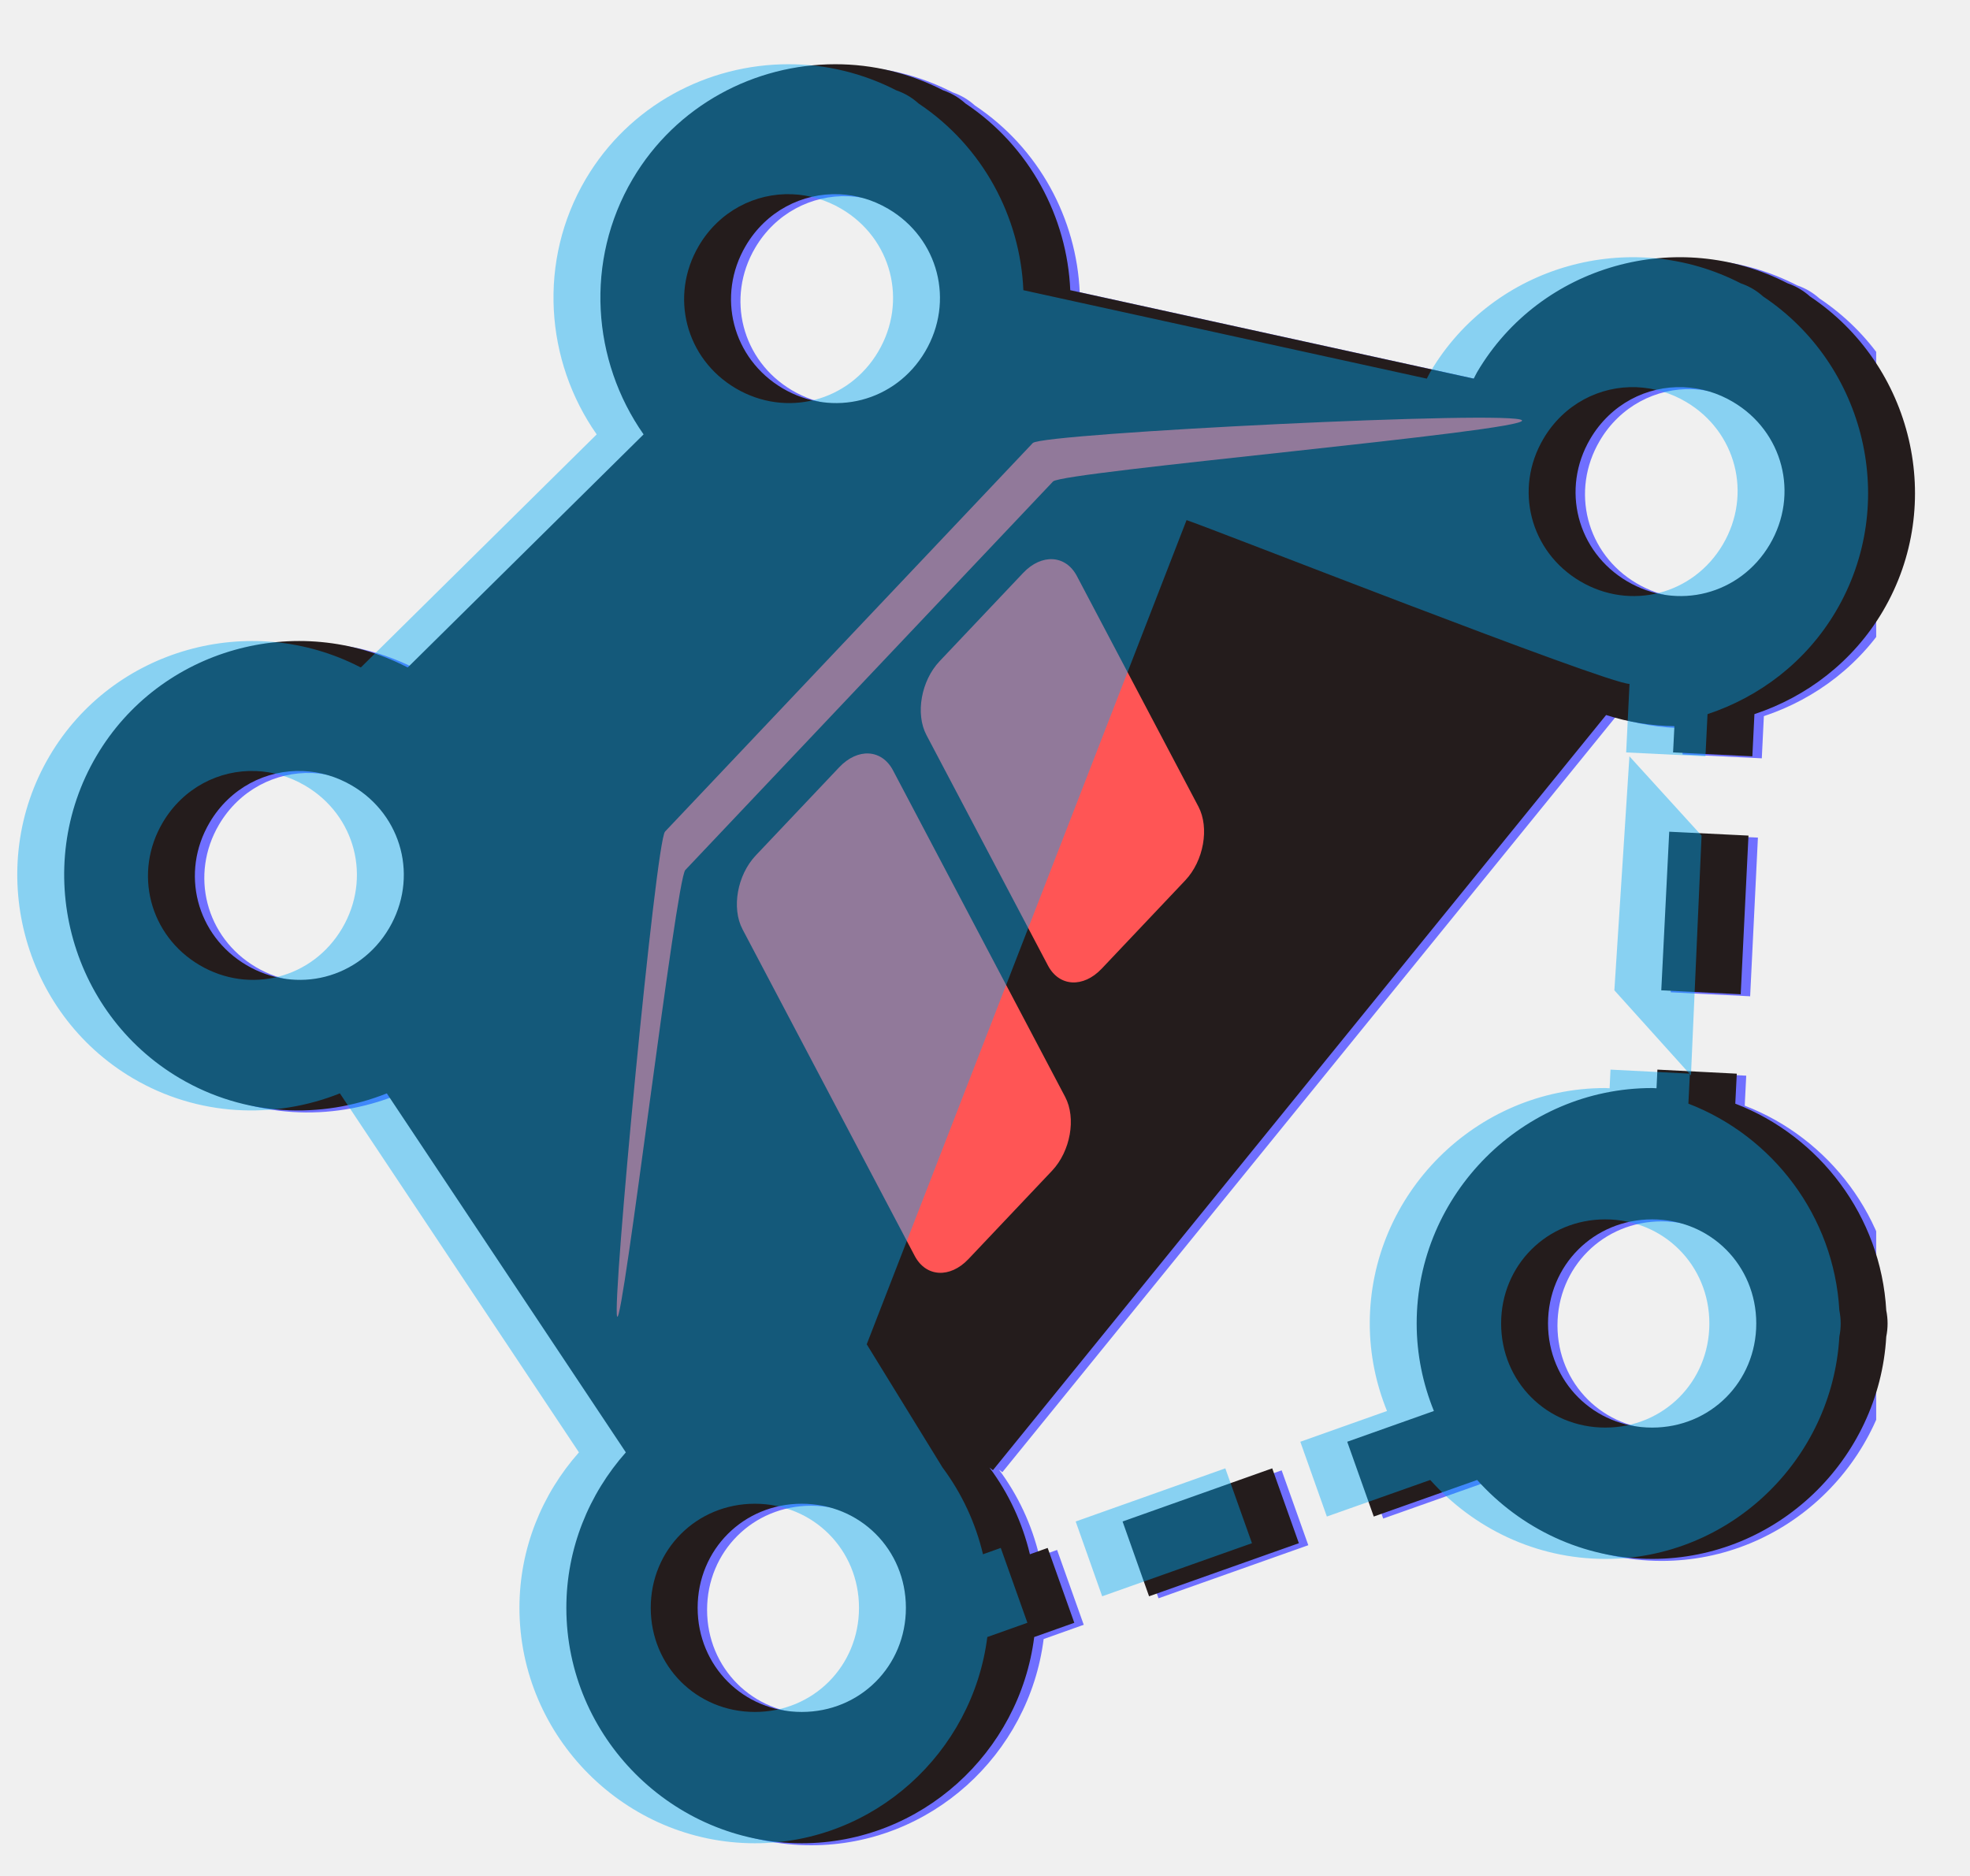
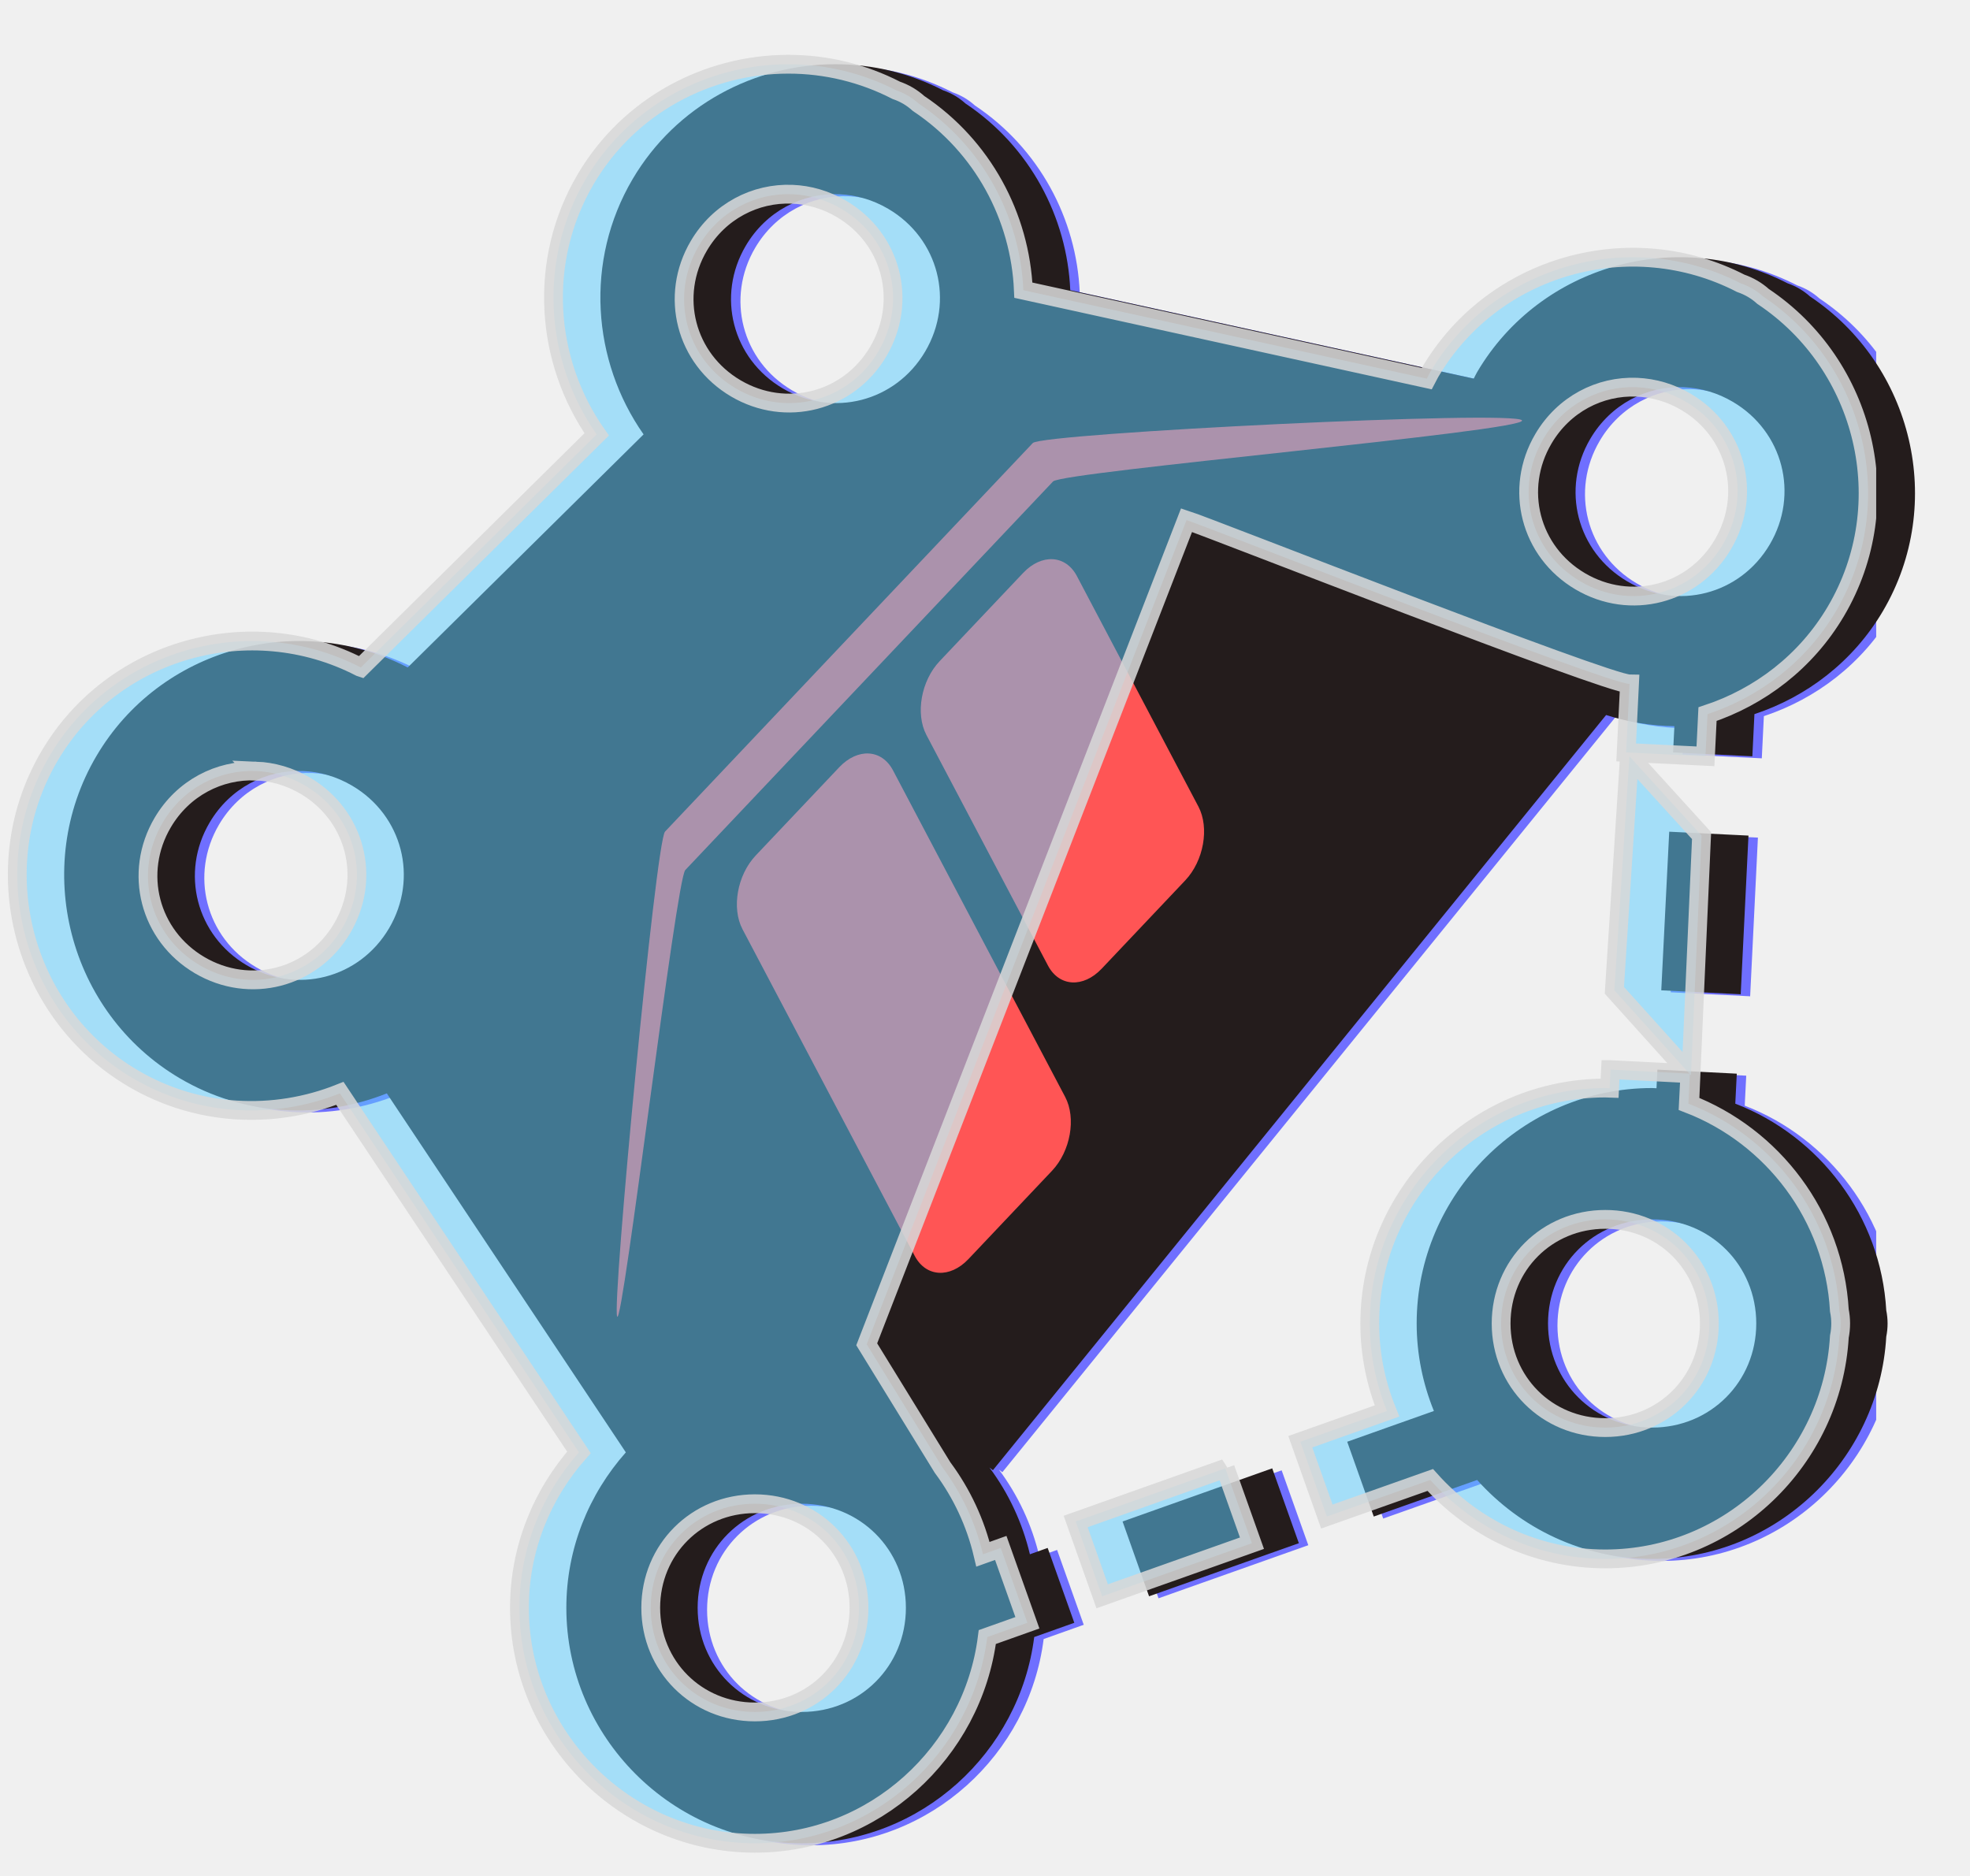
<svg xmlns="http://www.w3.org/2000/svg" viewBox="0 0 105 100" fill="none" role="img" width="105" height="100" version="1.1" id="svg1091" xml:space="preserve">
  <defs id="defs1095">
    <meshgradient id="meshgradient1607" gradientUnits="userSpaceOnUse" x="0.671" y="3.174">
      <meshrow id="meshrow1609">
        <meshpatch id="meshpatch1611">
          <stop path="c 33.049,0  66.098,0  99.147,0" style="stop-color:#ffffff;stop-opacity:1" id="stop1613" />
          <stop path="c 0,31.778  0,63.555  0,95.333" style="stop-color:#800080;stop-opacity:1" id="stop1615" />
          <stop path="c -33.049,0  -66.098,0  -99.147,0" style="stop-color:#ffffff;stop-opacity:1" id="stop1617" />
          <stop path="c 0,-31.778  0,-63.555  0,-95.333" style="stop-color:#800080;stop-opacity:1" id="stop1619" />
        </meshpatch>
      </meshrow>
    </meshgradient>
  </defs>
  <style id="style1073">.name-a { font: 4em "Fira Sans", sans-serif;      font-weight: 300;      fill: rgba(56, 144, 252, 0.879);      text-anchor: middle;      font-size: 4em; }
.name-b { font: 4em "Fira Sans", sans-serif;      font-weight: 300;      fill: #0ab0c6;      text-anchor: middle; }
.stone_een { fill: #d58307;        transform: rotate(-49deg); }
</style>
  <mask id="mask__ring" maskUnits="userSpaceOnUse" x="0" y="0" width="90" height="90">
    <rect width="90" height="90" rx="180" fill="#ffffff" id="rect1077" x="0" y="0" />
  </mask>
  <svg width="100" height="100" viewBox="0 0 100 100" aria-hidden="true" role="img" class="iconify iconify--gis" preserveAspectRatio="xMidYMid" version="1.1" id="svg1086" style="display:inline">
    <path d="m 45.023,3.531 c -4.29,0 -8.477,2.182 -10.8,6.12 -2.57,4.362 -2.164,9.697 0.583,13.612 l -12.567,12.42 a 3.5,3.5 0 0 0 -0.045,-0.015 c -5.843,-3.011 -13.169,-0.999 -16.546,4.73 -3.5,5.935 -1.5,13.686 4.435,17.186 3.463,2.042 7.543,2.2 11.037,0.806 l 12.74,19.137 c -1.964,2.217 -3.171,5.117 -3.171,8.287 0,6.89 5.659,12.55 12.548,12.55 6.358,0 11.61,-4.835 12.389,-10.993 l 2.137,-0.76 -1.42,-3.99 -0.947,0.338 a 12.608,12.608 0 0 0 -2.155,-4.623 l 0.184,0.142 32.683,-40.256 a 12.41,12.41 0 0 0 3.64,0.594 l -0.071,1.4 4.226,0.207 0.11,-2.248 c 2.779,-0.922 5.254,-2.789 6.845,-5.488 3.38,-5.733 1.591,-13.125 -3.882,-16.777 a 3.5,3.5 0 0 0 -0.555,-0.408 3.5,3.5 0 0 0 -0.639,-0.293 c -5.843,-3.011 -13.169,-0.999 -16.547,4.73 -0.068,0.115 -0.12,0.235 -0.183,0.352 l -21.504,-4.715 c -0.168,-3.901 -2.153,-7.663 -5.586,-9.953 a 3.5,3.5 0 0 0 -0.553,-0.409 3.5,3.5 0 0 0 -0.638,-0.293 12.526,12.526 0 0 0 -5.748,-1.39 z m 0.2,6.93 c 0.894,0.035 1.795,0.29 2.632,0.783 2.676,1.578 3.538,4.925 1.96,7.601 -1.577,2.676 -4.923,3.54 -7.6,1.961 -2.675,-1.578 -3.54,-4.923 -1.962,-7.6 1.085,-1.84 3.006,-2.823 4.97,-2.745 z m 45.013,10.286 a 5.6,5.6 0 0 1 2.631,0.783 c 2.676,1.578 3.541,4.925 1.963,7.601 -1.578,2.677 -4.925,3.541 -7.601,1.963 -2.677,-1.578 -3.54,-4.925 -1.961,-7.601 1.084,-1.84 3.004,-2.824 4.968,-2.746 z m -73.591,20.46 c 0.893,0.036 1.795,0.29 2.631,0.784 2.677,1.578 3.541,4.923 1.963,7.6 -1.578,2.675 -4.923,3.54 -7.6,1.962 -2.675,-1.578 -3.54,-4.925 -1.962,-7.601 1.085,-1.84 3.004,-2.822 4.969,-2.744 z m 72.827,3.235 -0.424,8.455 4.234,0.211 0.414,-8.459 z m -0.63,12.682 -0.048,0.994 c -0.078,-0.002 -0.154,-0.012 -0.232,-0.012 -6.89,0 -12.551,5.66 -12.551,12.549 0,1.647 0.331,3.22 0.918,4.666 l -4.62,1.64 1.415,3.987 5.51,-1.95 c 2.304,2.572 5.634,4.208 9.328,4.208 6.65,0 12.103,-5.288 12.478,-11.85 a 3.5,3.5 0 0 0 0.07,-0.701 3.5,3.5 0 0 0 -0.07,-0.694 c -0.284,-5.024 -3.55,-9.292 -8.047,-11.023 l 0.08,-1.598 -4.23,-0.216 z m -0.279,7.983 c 3.106,0 5.548,2.442 5.548,5.549 0,3.106 -2.442,5.55 -5.548,5.55 -3.107,0 -5.551,-2.444 -5.551,-5.55 0,-3.107 2.444,-5.549 5.55,-5.549 z m -20.25,13.271 -7.977,2.834 1.412,3.987 7.984,-2.83 -1.42,-3.99 z m -25.077,1.887 c 3.107,0 5.551,2.442 5.551,5.549 0,3.107 -2.444,5.55 -5.55,5.55 -3.107,0 -5.55,-2.443 -5.55,-5.55 0,-3.107 2.443,-5.549 5.55,-5.549 z" fill="#272626" fill-rule="evenodd" id="path1084" style="display:inline;fill:#6f6fff;fill-opacity:1" />
  </svg>
  <svg width="105" height="100" viewBox="0 0 100 100" aria-hidden="true" role="img" class="iconify iconify--gis" preserveAspectRatio="xMidYMid" version="1.1" id="svg1082" style="display:inline">
    <path d="m 42.02,3.424 c -4.29,0 -8.477,2.182 -10.8,6.12 -2.57,4.362 -2.164,9.697 0.583,13.612 L 19.236,35.576 A 3.5,3.5 0 0 0 19.191,35.561 C 13.348,32.55 6.022,34.562 2.645,40.291 c -3.5,5.935 -1.5,13.686 4.435,17.186 3.463,2.042 7.543,2.2 11.037,0.806 l 12.74,19.137 c -1.964,2.217 -3.171,5.117 -3.171,8.287 0,6.89 5.659,12.55 12.548,12.55 6.358,0 11.61,-4.835 12.389,-10.993 l 2.137,-0.76 -1.42,-3.99 -0.947,0.338 a 12.608,12.608 0 0 0 -2.155,-4.623 l 0.184,0.142 32.683,-40.256 a 12.41,12.41 0 0 0 3.64,0.594 l -0.071,1.4 4.226,0.207 0.11,-2.248 c 2.779,-0.922 5.254,-2.789 6.845,-5.488 3.38,-5.733 1.591,-13.125 -3.882,-16.777 a 3.5,3.5 0 0 0 -0.555,-0.408 3.5,3.5 0 0 0 -0.639,-0.293 c -5.843,-3.011 -13.169,-0.999 -16.547,4.73 -0.068,0.115 -0.12,0.235 -0.183,0.352 L 54.545,15.469 C 54.377,11.568 52.392,7.806 48.959,5.516 A 3.5,3.5 0 0 0 48.406,5.107 3.5,3.5 0 0 0 47.768,4.814 12.526,12.526 0 0 0 42.02,3.424 Z m 0.2,6.93 c 0.894,0.035 1.795,0.29 2.632,0.783 2.676,1.578 3.538,4.925 1.96,7.601 -1.577,2.676 -4.923,3.54 -7.6,1.961 -2.675,-1.578 -3.54,-4.923 -1.962,-7.6 1.085,-1.84 3.006,-2.823 4.97,-2.745 z M 87.233,20.64 a 5.6,5.6 0 0 1 2.631,0.783 c 2.676,1.578 3.541,4.925 1.963,7.601 -1.578,2.677 -4.925,3.541 -7.601,1.963 -2.677,-1.578 -3.54,-4.925 -1.961,-7.601 1.084,-1.84 3.004,-2.824 4.968,-2.746 z M 13.642,41.1 c 0.893,0.036 1.795,0.29 2.631,0.784 2.677,1.578 3.541,4.923 1.963,7.6 -1.578,2.675 -4.923,3.54 -7.6,1.962 -2.675,-1.578 -3.54,-4.925 -1.962,-7.601 1.085,-1.84 3.004,-2.822 4.969,-2.744 z m 72.827,3.235 -0.424,8.455 4.234,0.211 0.414,-8.459 z m -0.63,12.682 -0.048,0.994 c -0.078,-0.002 -0.154,-0.012 -0.232,-0.012 -6.89,0 -12.551,5.66 -12.551,12.549 0,1.647 0.331,3.22 0.918,4.666 l -4.62,1.64 1.415,3.987 5.51,-1.95 c 2.304,2.572 5.634,4.208 9.328,4.208 6.65,0 12.103,-5.288 12.478,-11.85 a 3.5,3.5 0 0 0 0.07,-0.701 3.5,3.5 0 0 0 -0.07,-0.694 C 97.753,64.83 94.487,60.562 89.99,58.831 l 0.08,-1.598 -4.23,-0.216 z M 85.56,65 c 3.106,0 5.548,2.442 5.548,5.549 0,3.106 -2.442,5.55 -5.548,5.55 -3.107,0 -5.551,-2.444 -5.551,-5.55 0,-3.107 2.444,-5.549 5.55,-5.549 z m -20.25,13.271 -7.977,2.834 1.412,3.987 7.984,-2.83 -1.42,-3.99 z m -25.077,1.887 c 3.107,0 5.551,2.442 5.551,5.549 0,3.107 -2.444,5.55 -5.55,5.55 -3.107,0 -5.55,-2.443 -5.55,-5.55 0,-3.107 2.443,-5.549 5.55,-5.549 z" fill="#d58307" fill-rule="evenodd" id="path1080" style="display:inline;fill:#241c1c" />
  </svg>
  <g id="layer1" style="display:inline">
    <g style="fill:#ff5555" id="g4345" transform="matrix(0.06749587,0.1280481,-0.1113746,0.1176951,57.34258,14.81166)">
      <path d="m 47.994,39.995 v 176 c 0,4.418 104.568,93.286 100.15,93.286 -4.418,0 -116.15,-88.868 -116.15,-93.286 v -176 c 0,-4.418 127.74,-154.032 132.158,-154.032 4.418,0 -116.158,149.614 -116.158,154.032 z M 80,120 h 96 c 8.832,-0.01 15.99,-7.168 16,-16 V 64 C 191.99,55.168 184.832,48.01 176,48 H 80 c -8.832,0.01 -15.99,7.168 -16,16 v 40 c 0.01,8.832 7.168,15.99 16,16 z m 136,16 H 80 c -8.832,0.01 -15.99,7.168 -16,16 v 40 c 0.01,8.832 7.168,15.99 16,16 h 136 c 8.832,-0.01 15.99,-7.168 16,-16 v -40 c -0.01,-8.832 -7.168,-15.99 -16,-16 z" id="path4337" style="fill:#ff5555" />
    </g>
  </g>
-   <svg width="100" height="100" viewBox="0 0 100 100" aria-hidden="true" role="img" class="iconify iconify--gis" preserveAspectRatio="xMidYMid" version="1.1" id="svg1620" style="display:inline">
-     <path d="m 42.02,3.424 c -4.29,0 -8.477,2.182 -10.8,6.12 -2.57,4.362 -2.164,9.697 0.583,13.612 L 19.236,35.576 C 19.221,35.571 19.206,35.566 19.191,35.561 13.348,32.55 6.022,34.562 2.645,40.291 c -3.5,5.935 -1.5,13.686 4.435,17.186 3.463,2.042 7.543,2.2 11.037,0.806 l 12.74,19.137 c -1.964,2.217 -3.171,5.117 -3.171,8.287 0,6.89 5.659,12.55 12.548,12.55 6.358,0 11.61,-4.835 12.389,-10.993 l 2.137,-0.76 -1.42,-3.99 -0.947,0.338 C 51.997,81.18 51.264,79.607 50.238,78.229 L 46.196,71.659 63.243,27.725 c 1.177,0.378 22.373,8.716 23.609,8.732 L 86.674,40.109 90.9,40.316 91.01,38.068 c 2.779,-0.922 5.254,-2.789 6.845,-5.488 3.38,-5.733 1.591,-13.125 -3.882,-16.777 -0.171,-0.154 -0.357,-0.291 -0.555,-0.408 -0.203,-0.119 -0.417,-0.217 -0.639,-0.293 -5.843,-3.011 -13.169,-0.999 -16.547,4.73 -0.068,0.115 -0.12,0.235 -0.183,0.352 L 54.545,15.469 C 54.377,11.568 52.392,7.806 48.959,5.516 48.789,5.362 48.603,5.225 48.406,5.107 48.204,4.988 47.99,4.89 47.768,4.814 45.99,3.899 44.019,3.422 42.02,3.424 Z m 0.2,6.93 c 0.894,0.035 1.795,0.29 2.632,0.783 2.676,1.578 3.538,4.925 1.96,7.601 -1.577,2.676 -4.923,3.54 -7.6,1.961 -2.675,-1.578 -3.54,-4.923 -1.962,-7.6 1.085,-1.84 3.006,-2.823 4.97,-2.745 z M 87.233,20.64 c 0.928,0.039 1.833,0.308 2.631,0.783 2.676,1.578 3.541,4.925 1.963,7.601 -1.578,2.677 -4.925,3.541 -7.601,1.963 -2.677,-1.578 -3.54,-4.925 -1.961,-7.601 1.084,-1.84 3.004,-2.824 4.968,-2.746 z M 13.642,41.1 c 0.893,0.036 1.795,0.29 2.631,0.784 2.677,1.578 3.541,4.923 1.963,7.6 -1.578,2.675 -4.923,3.54 -7.6,1.962 -2.675,-1.578 -3.54,-4.925 -1.962,-7.601 1.085,-1.84 3.004,-2.822 4.969,-2.744 z M 86.848,40.316 86.045,52.79 90.127,57.323 90.693,44.542 Z M 85.839,57.017 85.791,58.011 c -0.078,-0.002 -0.154,-0.012 -0.232,-0.012 -6.89,0 -12.551,5.66 -12.551,12.549 0,1.647 0.331,3.22 0.918,4.666 l -4.62,1.64 1.415,3.987 5.51,-1.95 c 2.304,2.572 5.634,4.208 9.328,4.208 6.65,0 12.103,-5.288 12.478,-11.85 0.047,-0.231 0.07,-0.466 0.07,-0.701 -1.66e-4,-0.233 -0.024,-0.466 -0.07,-0.694 -0.284,-5.024 -3.55,-9.292 -8.047,-11.023 l 0.08,-1.598 -4.23,-0.216 z M 85.56,65 c 3.106,0 5.548,2.442 5.548,5.549 0,3.106 -2.442,5.55 -5.548,5.55 -3.107,0 -5.551,-2.444 -5.551,-5.55 0,-3.107 2.444,-5.549 5.55,-5.549 z m -20.25,13.271 -7.977,2.834 1.412,3.987 7.984,-2.83 -1.42,-3.99 z m -25.077,1.887 c 3.107,0 5.551,2.442 5.551,5.549 0,3.107 -2.444,5.55 -5.55,5.55 -3.107,0 -5.55,-2.443 -5.55,-5.55 0,-3.107 2.443,-5.549 5.55,-5.549 z" fill="#272626" fill-rule="evenodd" id="path1618" style="display:inline;fill:#00aaf5;fill-opacity:0.431" />
+   <svg width="100" height="100" viewBox="0 0 100 100" aria-hidden="true" role="img" class="iconify iconify--gis" preserveAspectRatio="xMidYMid" version="1.1" id="svg1620" style="display:inline;stroke:#d8d8d8;stroke-opacity:0.868">
+     <path d="m 42.02,3.424 c -4.29,0 -8.477,2.182 -10.8,6.12 -2.57,4.362 -2.164,9.697 0.583,13.612 L 19.236,35.576 C 19.221,35.571 19.206,35.566 19.191,35.561 13.348,32.55 6.022,34.562 2.645,40.291 c -3.5,5.935 -1.5,13.686 4.435,17.186 3.463,2.042 7.543,2.2 11.037,0.806 l 12.74,19.137 c -1.964,2.217 -3.171,5.117 -3.171,8.287 0,6.89 5.659,12.55 12.548,12.55 6.358,0 11.61,-4.835 12.389,-10.993 l 2.137,-0.76 -1.42,-3.99 -0.947,0.338 C 51.997,81.18 51.264,79.607 50.238,78.229 L 46.196,71.659 63.243,27.725 c 1.177,0.378 22.373,8.716 23.609,8.732 L 86.674,40.109 90.9,40.316 91.01,38.068 c 2.779,-0.922 5.254,-2.789 6.845,-5.488 3.38,-5.733 1.591,-13.125 -3.882,-16.777 -0.171,-0.154 -0.357,-0.291 -0.555,-0.408 -0.203,-0.119 -0.417,-0.217 -0.639,-0.293 -5.843,-3.011 -13.169,-0.999 -16.547,4.73 -0.068,0.115 -0.12,0.235 -0.183,0.352 L 54.545,15.469 C 54.377,11.568 52.392,7.806 48.959,5.516 48.789,5.362 48.603,5.225 48.406,5.107 48.204,4.988 47.99,4.89 47.768,4.814 45.99,3.899 44.019,3.422 42.02,3.424 Z m 0.2,6.93 c 0.894,0.035 1.795,0.29 2.632,0.783 2.676,1.578 3.538,4.925 1.96,7.601 -1.577,2.676 -4.923,3.54 -7.6,1.961 -2.675,-1.578 -3.54,-4.923 -1.962,-7.6 1.085,-1.84 3.006,-2.823 4.97,-2.745 z M 87.233,20.64 c 0.928,0.039 1.833,0.308 2.631,0.783 2.676,1.578 3.541,4.925 1.963,7.601 -1.578,2.677 -4.925,3.541 -7.601,1.963 -2.677,-1.578 -3.54,-4.925 -1.961,-7.601 1.084,-1.84 3.004,-2.824 4.968,-2.746 z M 13.642,41.1 c 0.893,0.036 1.795,0.29 2.631,0.784 2.677,1.578 3.541,4.923 1.963,7.6 -1.578,2.675 -4.923,3.54 -7.6,1.962 -2.675,-1.578 -3.54,-4.925 -1.962,-7.601 1.085,-1.84 3.004,-2.822 4.969,-2.744 z M 86.848,40.316 86.045,52.79 90.127,57.323 90.693,44.542 Z M 85.839,57.017 85.791,58.011 c -0.078,-0.002 -0.154,-0.012 -0.232,-0.012 -6.89,0 -12.551,5.66 -12.551,12.549 0,1.647 0.331,3.22 0.918,4.666 l -4.62,1.64 1.415,3.987 5.51,-1.95 c 2.304,2.572 5.634,4.208 9.328,4.208 6.65,0 12.103,-5.288 12.478,-11.85 0.047,-0.231 0.07,-0.466 0.07,-0.701 -1.66e-4,-0.233 -0.024,-0.466 -0.07,-0.694 -0.284,-5.024 -3.55,-9.292 -8.047,-11.023 l 0.08,-1.598 -4.23,-0.216 z M 85.56,65 c 3.106,0 5.548,2.442 5.548,5.549 0,3.106 -2.442,5.55 -5.548,5.55 -3.107,0 -5.551,-2.444 -5.551,-5.55 0,-3.107 2.444,-5.549 5.55,-5.549 z m -20.25,13.271 -7.977,2.834 1.412,3.987 7.984,-2.83 -1.42,-3.99 z m -25.077,1.887 c 3.107,0 5.551,2.442 5.551,5.549 0,3.107 -2.444,5.55 -5.55,5.55 -3.107,0 -5.55,-2.443 -5.55,-5.55 0,-3.107 2.443,-5.549 5.55,-5.549 z" fill="#272626" fill-rule="evenodd" id="path1618" style="display:inline;fill:#5dcdff;fill-opacity:0.514;stroke-width:1.002;stroke-dasharray:none;stroke:#d8d8d8;stroke-opacity:0.868" />
  </svg>
  <svg width="100" height="100" viewBox="0 0 100 100" aria-hidden="true" role="img" class="iconify iconify--gis" preserveAspectRatio="xMidYMid" version="1.1" id="svg187" style="display:inline">
    <path d="m 42.02,3.424 c -4.29,0 -8.477,2.182 -10.8,6.12 -2.57,4.362 -2.164,9.697 0.583,13.612 L 19.236,35.576 C 19.221,35.571 19.206,35.566 19.191,35.561 13.348,32.55 6.022,34.562 2.645,40.291 c -3.5,5.935 -1.5,13.686 4.435,17.186 3.463,2.042 7.543,2.2 11.037,0.806 l 12.74,19.137 c -1.964,2.217 -3.171,5.117 -3.171,8.287 0,6.89 5.659,12.55 12.548,12.55 6.358,0 11.61,-4.835 12.389,-10.993 l 2.137,-0.76 -1.42,-3.99 -0.947,0.338 C 51.997,81.18 51.264,79.607 50.238,78.229 L 46.196,71.659 63.243,27.725 c 1.177,0.378 22.373,8.716 23.609,8.732 L 86.674,40.109 90.9,40.316 91.01,38.068 c 2.779,-0.922 5.254,-2.789 6.845,-5.488 3.38,-5.733 1.591,-13.125 -3.882,-16.777 -0.171,-0.154 -0.357,-0.291 -0.555,-0.408 -0.203,-0.119 -0.417,-0.217 -0.639,-0.293 -5.843,-3.011 -13.169,-0.999 -16.547,4.73 -0.068,0.115 -0.12,0.235 -0.183,0.352 L 54.545,15.469 C 54.377,11.568 52.392,7.806 48.959,5.516 48.789,5.362 48.603,5.225 48.406,5.107 48.204,4.988 47.99,4.89 47.768,4.814 45.99,3.899 44.019,3.422 42.02,3.424 Z m 0.2,6.93 c 0.894,0.035 1.795,0.29 2.632,0.783 2.676,1.578 3.538,4.925 1.96,7.601 -1.577,2.676 -4.923,3.54 -7.6,1.961 -2.675,-1.578 -3.54,-4.923 -1.962,-7.6 1.085,-1.84 3.006,-2.823 4.97,-2.745 z M 87.233,20.64 c 0.928,0.039 1.833,0.308 2.631,0.783 2.676,1.578 3.541,4.925 1.963,7.601 -1.578,2.677 -4.925,3.541 -7.601,1.963 -2.677,-1.578 -3.54,-4.925 -1.961,-7.601 1.084,-1.84 3.004,-2.824 4.968,-2.746 z M 13.642,41.1 c 0.893,0.036 1.795,0.29 2.631,0.784 2.677,1.578 3.541,4.923 1.963,7.6 -1.578,2.675 -4.923,3.54 -7.6,1.962 -2.675,-1.578 -3.54,-4.925 -1.962,-7.601 1.085,-1.84 3.004,-2.822 4.969,-2.744 z M 86.848,40.316 86.045,52.79 90.127,57.323 90.693,44.542 Z M 85.839,57.017 85.791,58.011 c -0.078,-0.002 -0.154,-0.012 -0.232,-0.012 -6.89,0 -12.551,5.66 -12.551,12.549 0,1.647 0.331,3.22 0.918,4.666 l -4.62,1.64 1.415,3.987 5.51,-1.95 c 2.304,2.572 5.634,4.208 9.328,4.208 6.65,0 12.103,-5.288 12.478,-11.85 0.047,-0.231 0.07,-0.466 0.07,-0.701 -1.66e-4,-0.233 -0.024,-0.466 -0.07,-0.694 -0.284,-5.024 -3.55,-9.292 -8.047,-11.023 l 0.08,-1.598 -4.23,-0.216 z M 85.56,65 c 3.106,0 5.548,2.442 5.548,5.549 0,3.106 -2.442,5.55 -5.548,5.55 -3.107,0 -5.551,-2.444 -5.551,-5.55 0,-3.107 2.444,-5.549 5.55,-5.549 z m -20.25,13.271 -7.977,2.834 1.412,3.987 7.984,-2.83 -1.42,-3.99 z m -25.077,1.887 c 3.107,0 5.551,2.442 5.551,5.549 0,3.107 -2.444,5.55 -5.55,5.55 -3.107,0 -5.55,-2.443 -5.55,-5.55 0,-3.107 2.443,-5.549 5.55,-5.549 z" fill="#272626" fill-rule="evenodd" id="path185" style="display:inline;fill:#000000;fill-opacity:0;stroke:url(#meshgradient1607);stroke-width:0.5;stroke-linecap:round;stroke-linejoin:bevel;stroke-dasharray:none;stroke-dashoffset:0;stroke-opacity:1;paint-order:normal" />
  </svg>
</svg>
